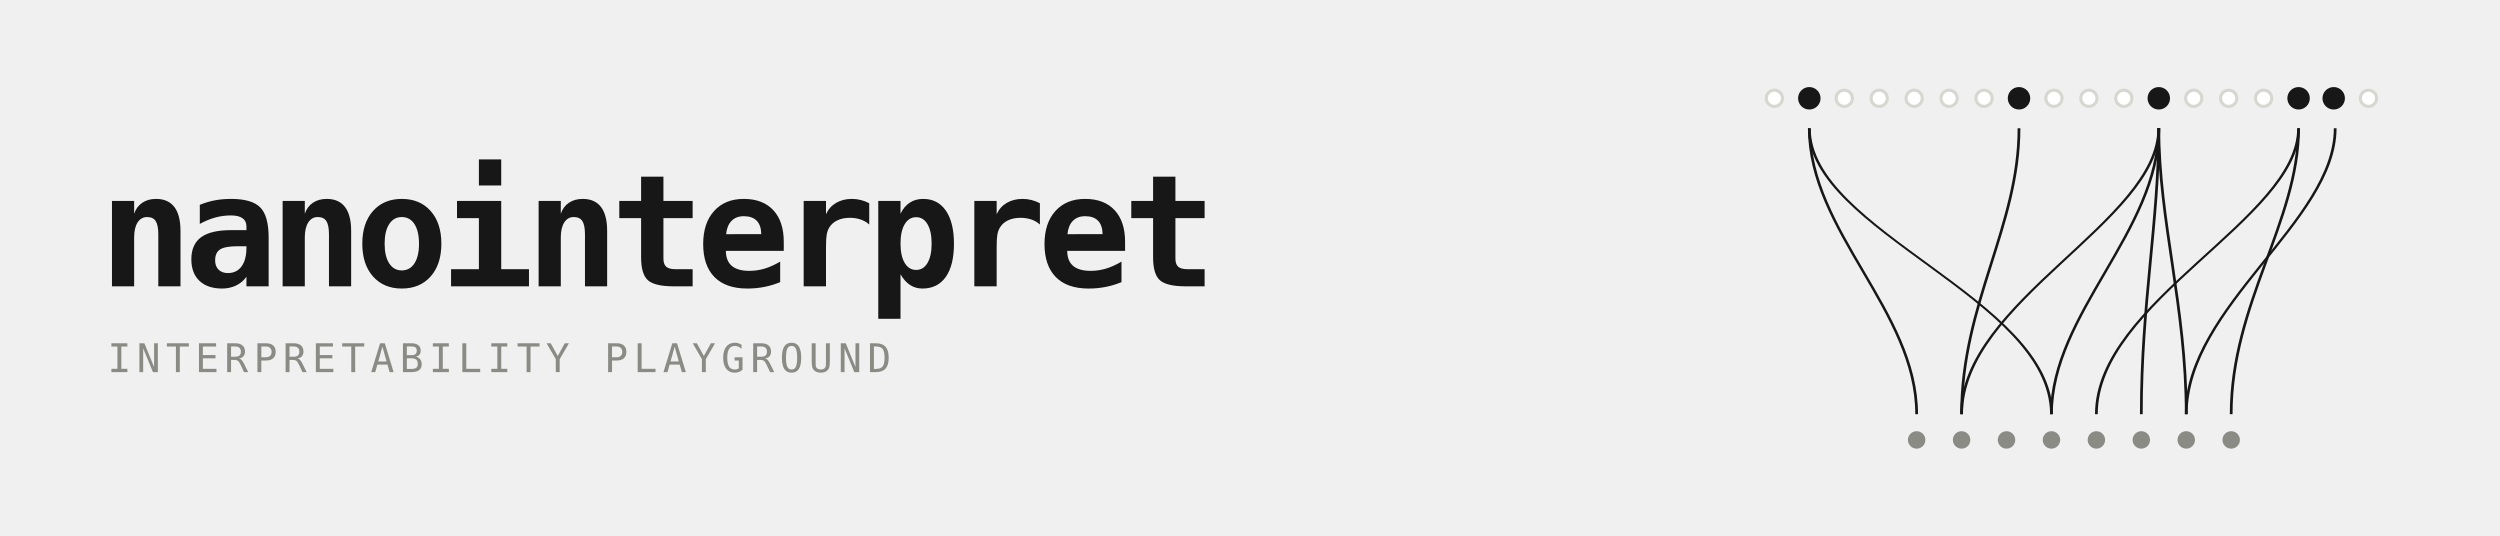
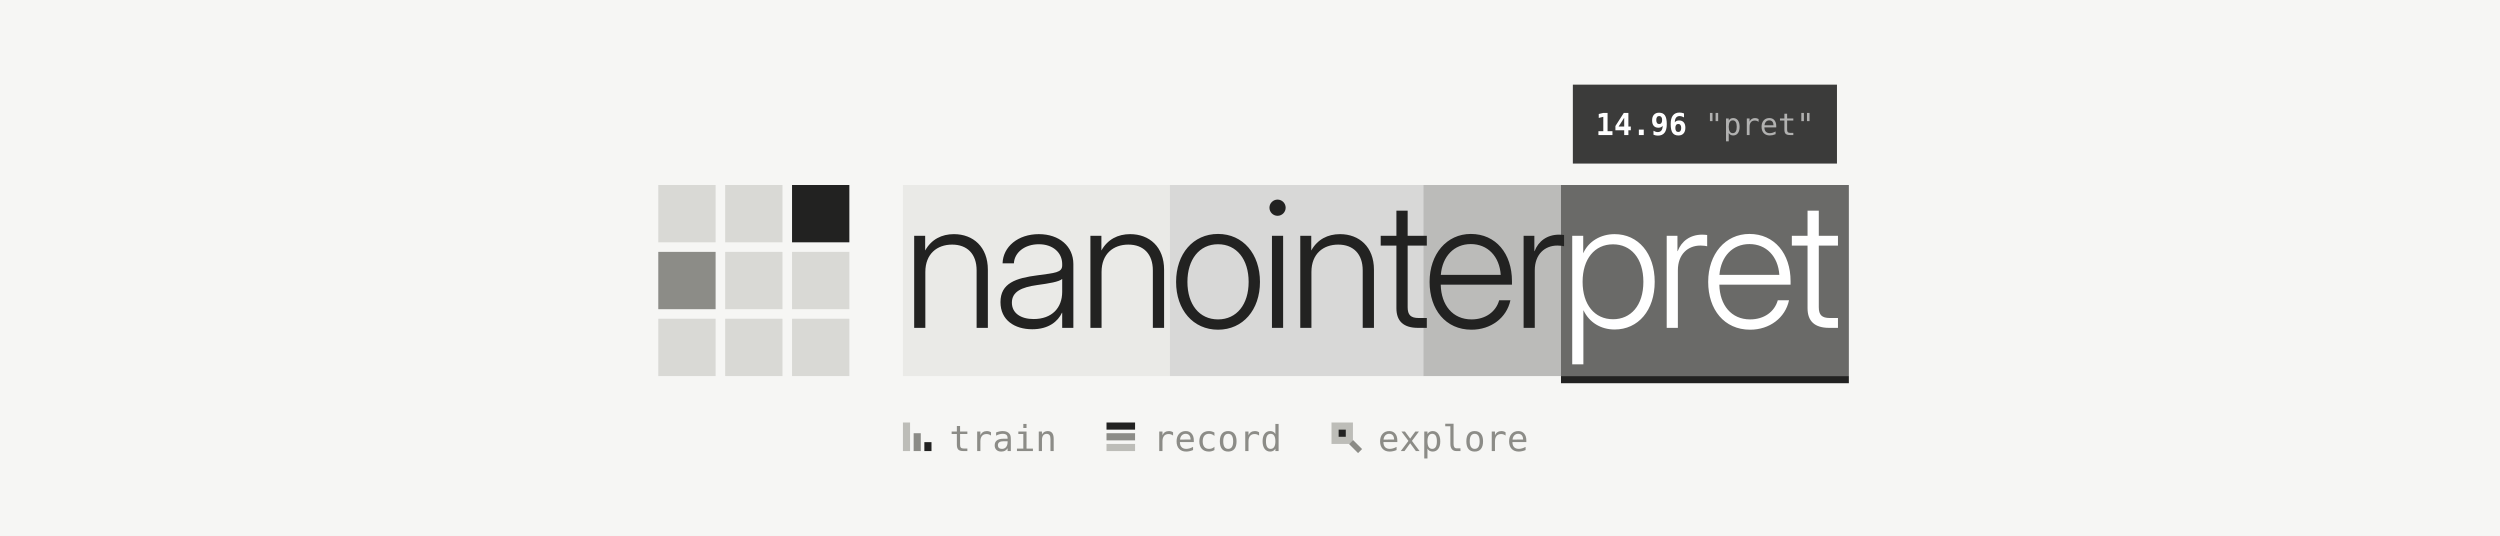
- <svg xmlns="http://www.w3.org/2000/svg" width="1400" height="300" viewBox="0 60 1400 300" role="img" aria-labelledby="title description" version="1.1" id="svg35">
-   <defs id="defs35" />
-   <style id="style1">
-     :root {
-       color-scheme: light dark;
-     }
- 
-     .foreground { fill: #171717; }
-     .muted { fill: #8b8b86; }
-     .connections { fill: none; stroke: #171717; }
-     .inactive-feature { fill: #ffffff; stroke: #d7d7d1; }
-     .wordmark {
-       font-family: ui-monospace, "SFMono-Regular", Menlo, Consolas, monospace;
-       font-size: 98.335px;
-       font-weight: 600;
-       letter-spacing: -5.463px;
-     }
-     .tagline {
-       font-family: ui-monospace, "SFMono-Regular", Menlo, Consolas, monospace;
-       font-size: 24.925px;
-       font-weight: 400;
-       letter-spacing: 3.399px;
-     }
- 
-     @media (prefers-color-scheme: dark) {
-       .foreground { fill: #f0f0ec; }
-       .muted { fill: #858581; }
-       .connections { stroke: #f0f0ec; }
-       .inactive-feature { fill: #0d1117; stroke: #383836; }
-     }
-   </style>
-   <g id="wordmark" transform="translate(0 -4.348217) scale(0.8891832)">
-     <text id="name" class="foreground wordmark" x="62.245" y="252.699">nanointerpret</text>
-     <text id="tagline" class="muted tagline" x="67.7" y="306.716">INTERPRETABILITY PLAYGROUND</text>
+ <svg xmlns="http://www.w3.org/2000/svg" width="1400" height="300" viewBox="0 0 1400 300" role="img" aria-labelledby="title description">
+   <style>.bg{fill:#F6F6F4}.heat{fill:#222221}.word{fill:#222221}.word-on{fill:#FFFFFF}.muted{fill:#8C8C87}.tip{fill:#222221;fill-opacity:.88}.tip-text{fill:#FFFFFF}.cell-pale{fill:#D9D9D5}.cell-soft{fill:#BDBDB8}.cell-mid{fill:#8C8C87}.cell-ink{fill:#222221}.icon-line{fill:none;stroke:#8C8C87}@media (prefers-color-scheme: dark){.bg{fill:#181817}.heat{fill:#E9E9E6}.word{fill:#E9E9E6}.word-on{fill:#1F1F1E}.muted{fill:#85857F}.tip{fill:#E9E9E6;fill-opacity:.88}.tip-text{fill:#1F1F1E}.cell-pale{fill:#363634}.cell-soft{fill:#55554F}.cell-mid{fill:#85857F}.cell-ink{fill:#E9E9E6}.icon-line{fill:none;stroke:#85857F}}</style>
+   <rect class="bg" x="0" y="0" width="1400" height="300" />
+   <rect class="heat" x="505.64" y="103.6" width="149.54" height="107" fill-opacity="0.06" />
+   <rect class="heat" x="655.19" y="103.6" width="141.96" height="107" fill-opacity="0.14" />
+   <rect class="heat" x="797.14" y="103.6" width="77.01" height="107" fill-opacity="0.28" />
+   <rect class="heat" x="874.15" y="103.6" width="161.21" height="107" fill-opacity="0.66" />
+   <text class="word" x="505.64" y="183.6" font-family="'Inter Display', Inter, sans-serif" font-weight="300" font-size="100" letter-spacing="-3">nan</text>
+   <text class="word" x="655.19" y="183.6" font-family="'Inter Display', Inter, sans-serif" font-weight="300" font-size="100" letter-spacing="-3">oint</text>
+   <text class="word" x="797.14" y="183.6" font-family="'Inter Display', Inter, sans-serif" font-weight="300" font-size="100" letter-spacing="-3">er</text>
+   <text class="word-on" x="874.15" y="183.6" font-family="'Inter Display', Inter, sans-serif" font-weight="300" font-size="100" letter-spacing="-3">pret</text>
+   <rect class="heat" x="874.15" y="210.6" width="161.21" height="4" />
+   <rect class="cell-pale" x="368.64" y="103.6" width="32.1" height="32.1" />
+   <rect class="cell-mid" x="368.64" y="141.05" width="32.1" height="32.1" />
+   <rect class="cell-pale" x="368.64" y="178.5" width="32.1" height="32.1" />
+   <rect class="cell-pale" x="406.09" y="103.6" width="32.1" height="32.1" />
+   <rect class="cell-pale" x="406.09" y="141.05" width="32.1" height="32.1" />
+   <rect class="cell-pale" x="406.09" y="178.5" width="32.1" height="32.1" />
+   <rect class="cell-ink" x="443.54" y="103.6" width="32.1" height="32.1" />
+   <rect class="cell-pale" x="443.54" y="141.05" width="32.1" height="32.1" />
+   <rect class="cell-pale" x="443.54" y="178.5" width="32.1" height="32.1" />
+   <rect class="tip" x="880.8" y="47.4" width="147.9" height="44.2" />
+   <text class="tip-text" x="893.55" y="75.62" font-family="'JetBrains Mono', ui-monospace, monospace" font-weight="700" font-size="17">14.96</text>
+   <g opacity="0.6">
+     <text class="tip-text" x="954.75" y="75.62" font-family="'JetBrains Mono', ui-monospace, monospace" font-weight="400" font-size="17">"pret"</text>
  </g>
-   <g id="feature-diagram" transform="translate(-245.7189 -101.6758) scale(1.3979)">
-     <g id="connections" class="connections" transform="translate(885.59 291.64) rotate(-90) scale(0.50247 1)" stroke-width="1.1">
-       <path d="M 20 58 C 102 58, 166 15, 248 15" id="path1" />
-       <path d="M 20 112 C 112 112, 166 15, 248 15" id="path2" />
-       <path d="M 20 76 C 108 76, 170 99, 248 99" id="path3" />
-       <path d="M 20 76 C 110 76, 174 155, 248 155" id="path4" />
-       <path d="M 20 112 C 100 112, 166 155, 248 155" id="path5" />
-       <path d="M 20 148 C 108 148, 174 155, 248 155" id="path6" />
-       <path d="M 20 166 C 106 166, 174 155, 248 155" id="path7" />
-       <path d="M 20 130 C 110 130, 176 211, 248 211" id="path8" />
-       <path d="M 20 184 C 108 184, 174 211, 248 211" id="path9" />
-       <path d="M 20 166 C 106 166, 174 225.664, 248 225.664" id="path10" />
-     </g>
-     <g id="input-nodes" class="muted" transform="rotate(-90 594.74 -290.85)">
-       <circle cx="12" cy="58" r="3.5" id="circle10" />
-       <circle cx="12" cy="76" r="3.5" id="circle11" />
-       <circle cx="12" cy="94" r="3.5" id="circle12" />
-       <circle cx="12" cy="112" r="3.5" id="circle13" />
-       <circle cx="12" cy="130" r="3.5" id="circle14" />
-       <circle cx="12" cy="148" r="3.5" id="circle15" />
-       <circle cx="12" cy="166" r="3.5" id="circle16" />
-       <circle cx="12" cy="184" r="3.5" id="circle17" />
-     </g>
-     <g id="inactive-features" class="inactive-feature" transform="rotate(-90 650.31 -235.28)" stroke-width="1.25">
-       <circle cx="260" cy="1" r="3.25" id="circle18" />
-       <circle cx="260" cy="29" r="3.25" id="circle19" />
-       <circle cx="260" cy="43" r="3.25" id="circle20" />
-       <circle cx="260" cy="57" r="3.25" id="circle21" />
-       <circle cx="260" cy="71" r="3.25" id="circle22" />
-       <circle cx="260" cy="85" r="3.25" id="circle23" />
-       <circle cx="260" cy="113" r="3.25" id="circle24" />
-       <circle cx="260" cy="127" r="3.25" id="circle25" />
-       <circle cx="260" cy="141" r="3.25" id="circle26" />
-       <circle cx="260" cy="169" r="3.25" id="circle27" />
-       <circle cx="260" cy="183" r="3.25" id="circle28" />
-       <circle cx="260" cy="197" r="3.25" id="circle29" />
-       <circle cx="260" cy="239" r="3.25" id="circle30" />
-     </g>
-     <g id="active-features" class="foreground" transform="rotate(-90 650.31 -235.28)">
-       <circle cx="260" cy="15" r="4.5" id="circle31" />
-       <circle cx="260" cy="99" r="4.5" id="circle32" />
-       <circle cx="260" cy="155" r="4.5" id="circle33" />
-       <circle cx="260" cy="211" r="4.5" id="circle34" />
-       <circle cx="260" cy="225.07" r="4.5" id="circle35" />
-     </g>
-   </g>
+   <rect class="cell-soft" x="505.64" y="236.6" width="4" height="16" />
+   <rect class="cell-mid" x="511.64" y="242.6" width="4" height="10" />
+   <rect class="cell-ink" x="517.64" y="247.6" width="4" height="5" />
+   <text class="muted" x="531.64" y="252.6" font-family="'JetBrains Mono', ui-monospace, monospace" font-weight="400" font-size="20">train</text>
+   <rect class="cell-ink" x="619.64" y="236.6" width="16" height="4" />
+   <rect class="cell-mid" x="619.64" y="242.6" width="16" height="4" />
+   <rect class="cell-soft" x="619.64" y="248.6" width="16" height="4" />
+   <text class="muted" x="645.64" y="252.6" font-family="'JetBrains Mono', ui-monospace, monospace" font-weight="400" font-size="20">record</text>
+   <rect class="cell-soft" x="745.64" y="236.6" width="12" height="12" />
+   <rect class="cell-ink" x="749.64" y="240.6" width="4" height="4" />
+   <path class="icon-line" stroke-width="3.2" d="M756.64 247.6L761.64 252.6" />
+   <text class="muted" x="771.64" y="252.6" font-family="'JetBrains Mono', ui-monospace, monospace" font-weight="400" font-size="20">explore</text>
</svg>
